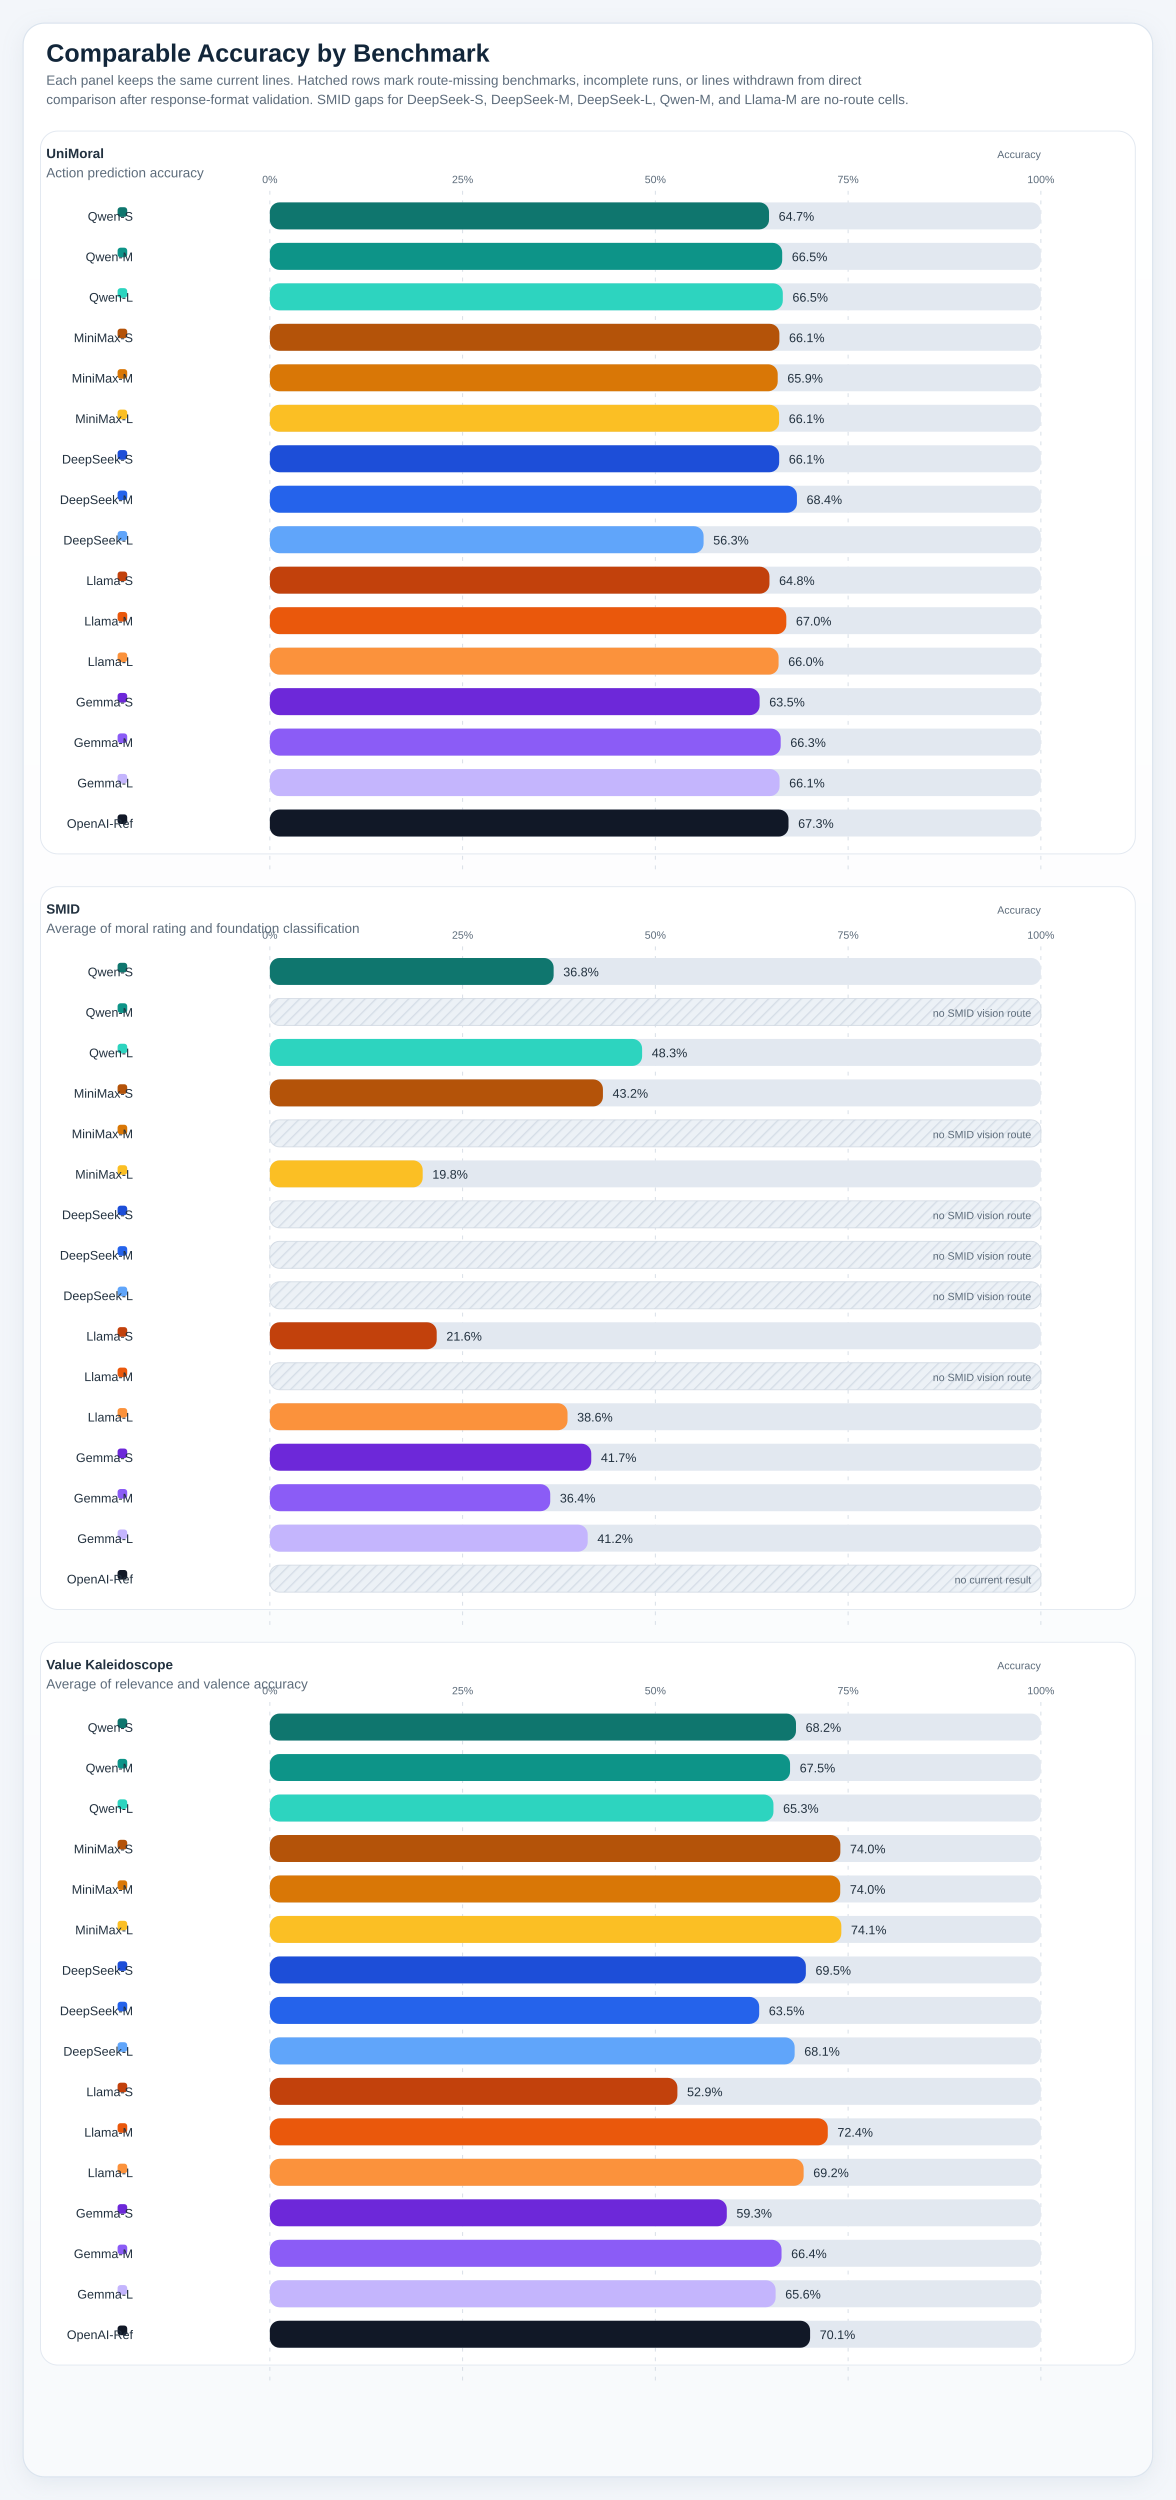
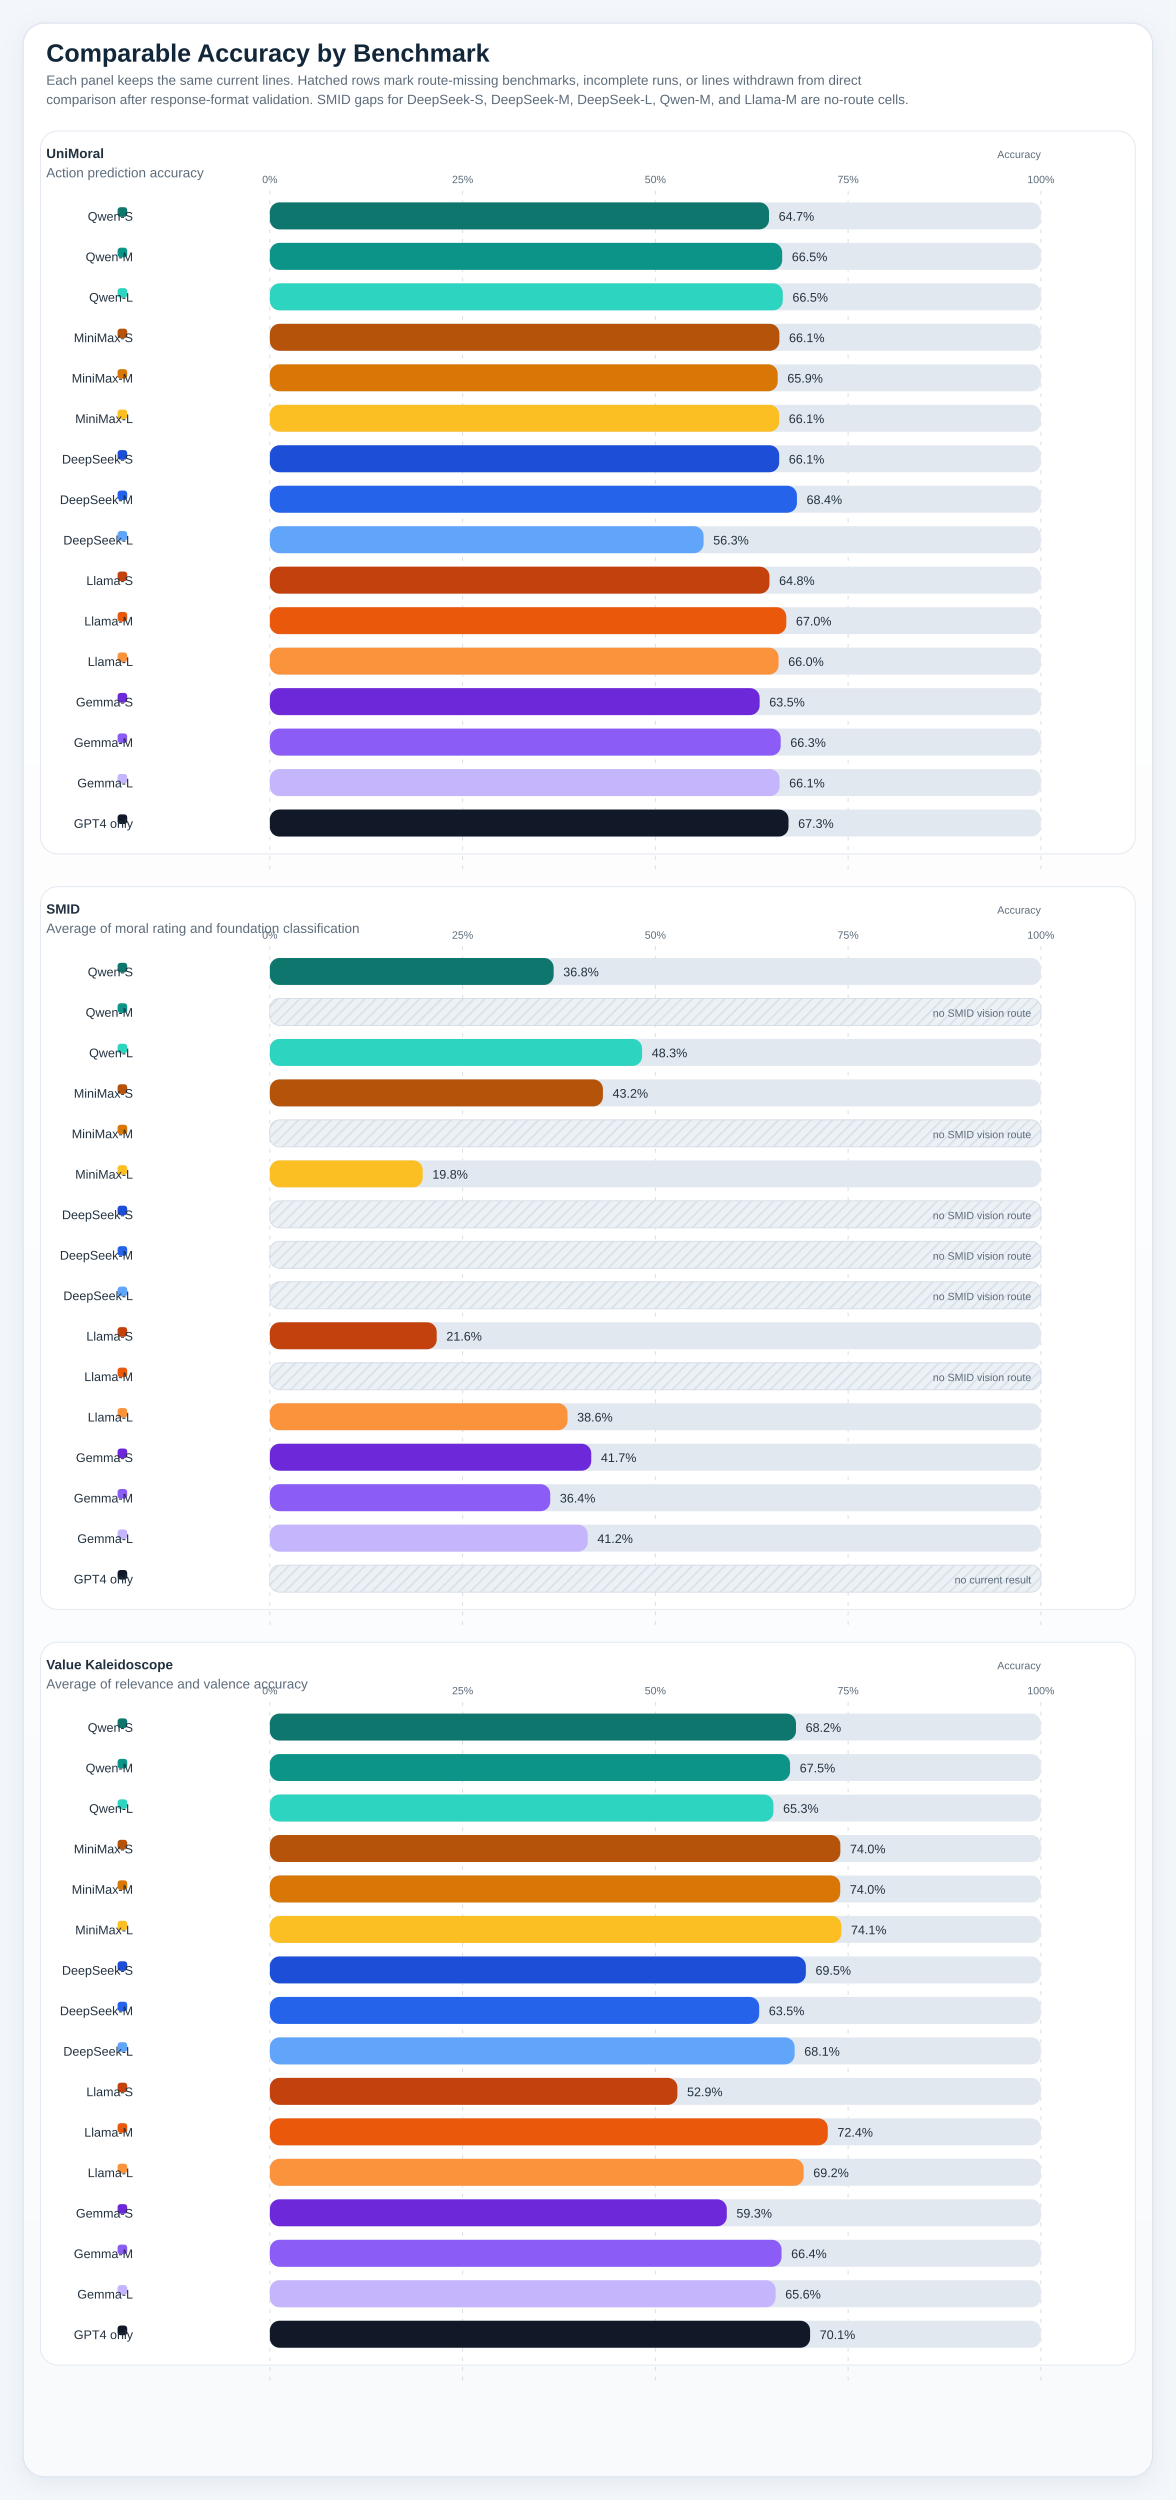
<svg xmlns="http://www.w3.org/2000/svg" viewBox="0 0 1220 2594" role="img" preserveAspectRatio="xMidYMin meet" style="max-width:100%;height:auto">
  <defs>
    <linearGradient id="panelGradient" x1="0" x2="0" y1="0" y2="1">
      <stop offset="0%" stop-color="#ffffff" />
      <stop offset="100%" stop-color="#f8fafc" />
    </linearGradient>
    <pattern id="diagonalHatch" width="8" height="8" patternUnits="userSpaceOnUse" patternTransform="rotate(45)">
      <line x1="0" y1="0" x2="0" y2="8" stroke="#cdd6e1" stroke-width="3" />
    </pattern>
    <filter id="softShadow" x="-20%" y="-20%" width="140%" height="140%">
      <feDropShadow dx="0" dy="6" stdDeviation="10" flood-color="#9fb0c2" flood-opacity="0.18" />
    </filter>
    <style>
.canvas { fill: #f3f6fa; }
.title { font: 700 26px 'IBM Plex Sans', 'Helvetica Neue', Arial, sans-serif; fill: #12263a; }
.subtitle { font: 400 14px 'IBM Plex Sans', 'Helvetica Neue', Arial, sans-serif; fill: #5c6b7a; }
.axis { font: 600 14px 'IBM Plex Sans', 'Helvetica Neue', Arial, sans-serif; fill: #22313f; }
.label { font: 500 13px 'IBM Plex Sans', 'Helvetica Neue', Arial, sans-serif; fill: #22313f; }
.metric { font: 700 20px 'IBM Plex Sans', 'Helvetica Neue', Arial, sans-serif; fill: #12263a; }
.celltext { font: 700 16px 'IBM Plex Sans', 'Helvetica Neue', Arial, sans-serif; fill: #ffffff; }
.celltext-dark { font: 700 16px 'IBM Plex Sans', 'Helvetica Neue', Arial, sans-serif; fill: #173042; }
.cellsub { font: 500 11px 'IBM Plex Sans', 'Helvetica Neue', Arial, sans-serif; fill: rgba(255,255,255,0.88); }
.cellsub-dark { font: 600 11px 'IBM Plex Sans', 'Helvetica Neue', Arial, sans-serif; fill: #385062; }
.body { font: 500 12px 'IBM Plex Sans', 'Helvetica Neue', Arial, sans-serif; fill: #22313f; }
.small { font: 500 11px 'IBM Plex Sans', 'Helvetica Neue', Arial, sans-serif; fill: #5c6b7a; }
.tiny { font: 600 10px 'IBM Plex Sans', 'Helvetica Neue', Arial, sans-serif; fill: #6b7c8f; letter-spacing: 0.04em; }
.grid { fill: #ffffff; stroke: #d7dee6; stroke-width: 1.25; }
.panel { fill: url(#panelGradient); stroke: #dbe4ee; stroke-width: 1.25; filter: url(#softShadow); }
.subpanel { fill: #ffffff; stroke: #e2e8f0; stroke-width: 1; }
.legend-card { fill: #ffffff; stroke: #dbe4ee; stroke-width: 1; }
.guide { stroke: #d7dee6; stroke-width: 1; stroke-dasharray: 4 6; }
.baseline { stroke: #aab7c6; stroke-width: 1.1; }
.muted-cell { fill: #eef2f7; stroke: #d7dee6; stroke-width: 1; }
.muted-bar { fill: #ecf1f6; stroke: #d7dee6; stroke-width: 1; }
.outline { stroke: rgba(255,255,255,0.9); stroke-width: 1; }
</style>
  </defs>
  <rect x="0" y="0" width="1220" height="2594" class="canvas" />
  <rect x="24" y="24" width="1172" height="2546" rx="22" class="panel" />
  <text x="48" y="64" class="title">Comparable Accuracy by Benchmark</text>
  <text x="48" y="88" class="subtitle">Each panel keeps the same current lines. Hatched rows mark route-missing benchmarks, incomplete runs, or lines withdrawn from direct</text>
  <text x="48" y="108" class="subtitle">comparison after response-format validation. SMID gaps for DeepSeek-S, DeepSeek-M, DeepSeek-L, Qwen-M, and Llama-M are no-route cells.</text>
  <rect x="42" y="136" width="1136" height="750" rx="18" class="subpanel" />
  <text x="48" y="164" class="axis">UniMoral</text>
  <text x="48" y="184" class="subtitle">Action prediction accuracy</text>
  <text x="1080" y="164" text-anchor="end" class="small">Accuracy</text>
  <line x1="280.00" y1="198" x2="280.00" y2="906" class="guide" />
  <text x="280.00" y="190" text-anchor="middle" class="small">0%</text>
  <line x1="480.00" y1="198" x2="480.00" y2="906" class="guide" />
  <text x="480.00" y="190" text-anchor="middle" class="small">25%</text>
  <line x1="680.00" y1="198" x2="680.00" y2="906" class="guide" />
  <text x="680.00" y="190" text-anchor="middle" class="small">50%</text>
  <line x1="880.00" y1="198" x2="880.00" y2="906" class="guide" />
  <text x="880.00" y="190" text-anchor="middle" class="small">75%</text>
  <line x1="1080.00" y1="198" x2="1080.00" y2="906" class="guide" />
  <text x="1080.00" y="190" text-anchor="middle" class="small">100%</text>
  <rect x="122" y="215" width="10" height="10" rx="3" fill="#0f766e" />
  <text x="138" y="229" text-anchor="end" class="label">Qwen-S</text>
  <rect x="280" y="210" width="800" height="28" rx="10" fill="#e2e8f0" />
  <rect x="280" y="210" width="517.94" height="28" rx="10" fill="#0f766e" />
  <text x="807.94" y="229" text-anchor="start" class="label">64.7%</text>
  <rect x="122" y="257" width="10" height="10" rx="3" fill="#0d9488" />
  <text x="138" y="271" text-anchor="end" class="label">Qwen-M</text>
  <rect x="280" y="252" width="800" height="28" rx="10" fill="#e2e8f0" />
  <rect x="280" y="252" width="531.60" height="28" rx="10" fill="#0d9488" />
  <text x="821.60" y="271" text-anchor="start" class="label">66.5%</text>
  <rect x="122" y="299" width="10" height="10" rx="3" fill="#2dd4bf" />
  <text x="138" y="313" text-anchor="end" class="label">Qwen-L</text>
  <rect x="280" y="294" width="800" height="28" rx="10" fill="#e2e8f0" />
  <rect x="280" y="294" width="532.24" height="28" rx="10" fill="#2dd4bf" />
  <text x="822.24" y="313" text-anchor="start" class="label">66.5%</text>
  <rect x="122" y="341" width="10" height="10" rx="3" fill="#b45309" />
  <text x="138" y="355" text-anchor="end" class="label">MiniMax-S</text>
  <rect x="280" y="336" width="800" height="28" rx="10" fill="#e2e8f0" />
  <rect x="280" y="336" width="528.69" height="28" rx="10" fill="#b45309" />
  <text x="818.69" y="355" text-anchor="start" class="label">66.1%</text>
  <rect x="122" y="383" width="10" height="10" rx="3" fill="#d97706" />
  <text x="138" y="397" text-anchor="end" class="label">MiniMax-M</text>
  <rect x="280" y="378" width="800" height="28" rx="10" fill="#e2e8f0" />
  <rect x="280" y="378" width="526.96" height="28" rx="10" fill="#d97706" />
  <text x="816.96" y="397" text-anchor="start" class="label">65.9%</text>
  <rect x="122" y="425" width="10" height="10" rx="3" fill="#fbbf24" />
  <text x="138" y="439" text-anchor="end" class="label">MiniMax-L</text>
  <rect x="280" y="420" width="800" height="28" rx="10" fill="#e2e8f0" />
  <rect x="280" y="420" width="528.42" height="28" rx="10" fill="#fbbf24" />
  <text x="818.42" y="439" text-anchor="start" class="label">66.1%</text>
  <rect x="122" y="467" width="10" height="10" rx="3" fill="#1d4ed8" />
  <text x="138" y="481" text-anchor="end" class="label">DeepSeek-S</text>
  <rect x="280" y="462" width="800" height="28" rx="10" fill="#e2e8f0" />
  <rect x="280" y="462" width="528.48" height="28" rx="10" fill="#1d4ed8" />
  <text x="818.48" y="481" text-anchor="start" class="label">66.1%</text>
  <rect x="122" y="509" width="10" height="10" rx="3" fill="#2563eb" />
  <text x="138" y="523" text-anchor="end" class="label">DeepSeek-M</text>
  <rect x="280" y="504" width="800" height="28" rx="10" fill="#e2e8f0" />
  <rect x="280" y="504" width="546.90" height="28" rx="10" fill="#2563eb" />
  <text x="836.90" y="523" text-anchor="start" class="label">68.4%</text>
  <rect x="122" y="551" width="10" height="10" rx="3" fill="#60a5fa" />
  <text x="138" y="565" text-anchor="end" class="label">DeepSeek-L</text>
  <rect x="280" y="546" width="800" height="28" rx="10" fill="#e2e8f0" />
  <rect x="280" y="546" width="450.04" height="28" rx="10" fill="#60a5fa" />
  <text x="740.04" y="565" text-anchor="start" class="label">56.3%</text>
  <rect x="122" y="593" width="10" height="10" rx="3" fill="#c2410c" />
  <text x="138" y="607" text-anchor="end" class="label">Llama-S</text>
  <rect x="280" y="588" width="800" height="28" rx="10" fill="#e2e8f0" />
  <rect x="280" y="588" width="518.40" height="28" rx="10" fill="#c2410c" />
  <text x="808.40" y="607" text-anchor="start" class="label">64.8%</text>
  <rect x="122" y="635" width="10" height="10" rx="3" fill="#ea580c" />
  <text x="138" y="649" text-anchor="end" class="label">Llama-M</text>
  <rect x="280" y="630" width="800" height="28" rx="10" fill="#e2e8f0" />
  <rect x="280" y="630" width="535.88" height="28" rx="10" fill="#ea580c" />
  <text x="825.88" y="649" text-anchor="start" class="label">67.0%</text>
  <rect x="122" y="677" width="10" height="10" rx="3" fill="#fb923c" />
  <text x="138" y="691" text-anchor="end" class="label">Llama-L</text>
  <rect x="280" y="672" width="800" height="28" rx="10" fill="#e2e8f0" />
  <rect x="280" y="672" width="527.87" height="28" rx="10" fill="#fb923c" />
  <text x="817.87" y="691" text-anchor="start" class="label">66.0%</text>
  <rect x="122" y="719" width="10" height="10" rx="3" fill="#6d28d9" />
  <text x="138" y="733" text-anchor="end" class="label">Gemma-S</text>
  <rect x="280" y="714" width="800" height="28" rx="10" fill="#e2e8f0" />
  <rect x="280" y="714" width="508.20" height="28" rx="10" fill="#6d28d9" />
  <text x="798.20" y="733" text-anchor="start" class="label">63.5%</text>
  <rect x="122" y="761" width="10" height="10" rx="3" fill="#8b5cf6" />
  <text x="138" y="775" text-anchor="end" class="label">Gemma-M</text>
  <rect x="280" y="756" width="800" height="28" rx="10" fill="#e2e8f0" />
  <rect x="280" y="756" width="530.05" height="28" rx="10" fill="#8b5cf6" />
  <text x="820.05" y="775" text-anchor="start" class="label">66.3%</text>
  <rect x="122" y="803" width="10" height="10" rx="3" fill="#c4b5fd" />
  <text x="138" y="817" text-anchor="end" class="label">Gemma-L</text>
  <rect x="280" y="798" width="800" height="28" rx="10" fill="#e2e8f0" />
  <rect x="280" y="798" width="528.87" height="28" rx="10" fill="#c4b5fd" />
  <text x="818.87" y="817" text-anchor="start" class="label">66.1%</text>
  <rect x="122" y="845" width="10" height="10" rx="3" fill="#111827" />
-   <text x="138" y="859" text-anchor="end" class="label">OpenAI-Ref</text>
+   <text x="138" y="859" text-anchor="end" class="label">GPT4 only</text>
  <rect x="280" y="840" width="800" height="28" rx="10" fill="#e2e8f0" />
  <rect x="280" y="840" width="538.16" height="28" rx="10" fill="#111827" />
  <text x="828.16" y="859" text-anchor="start" class="label">67.3%</text>
  <rect x="42" y="920" width="1136" height="750" rx="18" class="subpanel" />
  <text x="48" y="948" class="axis">SMID</text>
  <text x="48" y="968" class="subtitle">Average of moral rating and foundation classification</text>
  <text x="1080" y="948" text-anchor="end" class="small">Accuracy</text>
  <line x1="280.00" y1="982" x2="280.00" y2="1690" class="guide" />
  <text x="280.00" y="974" text-anchor="middle" class="small">0%</text>
  <line x1="480.00" y1="982" x2="480.00" y2="1690" class="guide" />
  <text x="480.00" y="974" text-anchor="middle" class="small">25%</text>
  <line x1="680.00" y1="982" x2="680.00" y2="1690" class="guide" />
  <text x="680.00" y="974" text-anchor="middle" class="small">50%</text>
  <line x1="880.00" y1="982" x2="880.00" y2="1690" class="guide" />
  <text x="880.00" y="974" text-anchor="middle" class="small">75%</text>
  <line x1="1080.00" y1="982" x2="1080.00" y2="1690" class="guide" />
  <text x="1080.00" y="974" text-anchor="middle" class="small">100%</text>
  <rect x="122" y="999" width="10" height="10" rx="3" fill="#0f766e" />
  <text x="138" y="1013" text-anchor="end" class="label">Qwen-S</text>
  <rect x="280" y="994" width="800" height="28" rx="10" fill="#e2e8f0" />
  <rect x="280" y="994" width="294.46" height="28" rx="10" fill="#0f766e" />
  <text x="584.46" y="1013" text-anchor="start" class="label">36.8%</text>
  <rect x="122" y="1041" width="10" height="10" rx="3" fill="#0d9488" />
  <text x="138" y="1055" text-anchor="end" class="label">Qwen-M</text>
  <rect x="280" y="1036" width="800" height="28" rx="10" fill="#e2e8f0" />
  <rect x="280" y="1036" width="800" height="28" rx="10" class="muted-bar" />
  <rect x="280" y="1036" width="800" height="28" rx="10" fill="url(#diagonalHatch)" opacity="0.7" />
  <text x="1070" y="1055" text-anchor="end" class="small">no SMID vision route</text>
  <rect x="122" y="1083" width="10" height="10" rx="3" fill="#2dd4bf" />
  <text x="138" y="1097" text-anchor="end" class="label">Qwen-L</text>
  <rect x="280" y="1078" width="800" height="28" rx="10" fill="#e2e8f0" />
  <rect x="280" y="1078" width="386.26" height="28" rx="10" fill="#2dd4bf" />
  <text x="676.26" y="1097" text-anchor="start" class="label">48.3%</text>
  <rect x="122" y="1125" width="10" height="10" rx="3" fill="#b45309" />
  <text x="138" y="1139" text-anchor="end" class="label">MiniMax-S</text>
  <rect x="280" y="1120" width="800" height="28" rx="10" fill="#e2e8f0" />
  <rect x="280" y="1120" width="345.60" height="28" rx="10" fill="#b45309" />
  <text x="635.60" y="1139" text-anchor="start" class="label">43.2%</text>
  <rect x="122" y="1167" width="10" height="10" rx="3" fill="#d97706" />
  <text x="138" y="1181" text-anchor="end" class="label">MiniMax-M</text>
  <rect x="280" y="1162" width="800" height="28" rx="10" fill="#e2e8f0" />
  <rect x="280" y="1162" width="800" height="28" rx="10" class="muted-bar" />
  <rect x="280" y="1162" width="800" height="28" rx="10" fill="url(#diagonalHatch)" opacity="0.7" />
  <text x="1070" y="1181" text-anchor="end" class="small">no SMID vision route</text>
  <rect x="122" y="1209" width="10" height="10" rx="3" fill="#fbbf24" />
  <text x="138" y="1223" text-anchor="end" class="label">MiniMax-L</text>
  <rect x="280" y="1204" width="800" height="28" rx="10" fill="#e2e8f0" />
  <rect x="280" y="1204" width="158.59" height="28" rx="10" fill="#fbbf24" />
  <text x="448.59" y="1223" text-anchor="start" class="label">19.8%</text>
  <rect x="122" y="1251" width="10" height="10" rx="3" fill="#1d4ed8" />
  <text x="138" y="1265" text-anchor="end" class="label">DeepSeek-S</text>
  <rect x="280" y="1246" width="800" height="28" rx="10" fill="#e2e8f0" />
  <rect x="280" y="1246" width="800" height="28" rx="10" class="muted-bar" />
  <rect x="280" y="1246" width="800" height="28" rx="10" fill="url(#diagonalHatch)" opacity="0.7" />
  <text x="1070" y="1265" text-anchor="end" class="small">no SMID vision route</text>
  <rect x="122" y="1293" width="10" height="10" rx="3" fill="#2563eb" />
  <text x="138" y="1307" text-anchor="end" class="label">DeepSeek-M</text>
  <rect x="280" y="1288" width="800" height="28" rx="10" fill="#e2e8f0" />
  <rect x="280" y="1288" width="800" height="28" rx="10" class="muted-bar" />
  <rect x="280" y="1288" width="800" height="28" rx="10" fill="url(#diagonalHatch)" opacity="0.7" />
  <text x="1070" y="1307" text-anchor="end" class="small">no SMID vision route</text>
  <rect x="122" y="1335" width="10" height="10" rx="3" fill="#60a5fa" />
  <text x="138" y="1349" text-anchor="end" class="label">DeepSeek-L</text>
  <rect x="280" y="1330" width="800" height="28" rx="10" fill="#e2e8f0" />
  <rect x="280" y="1330" width="800" height="28" rx="10" class="muted-bar" />
  <rect x="280" y="1330" width="800" height="28" rx="10" fill="url(#diagonalHatch)" opacity="0.7" />
  <text x="1070" y="1349" text-anchor="end" class="small">no SMID vision route</text>
  <rect x="122" y="1377" width="10" height="10" rx="3" fill="#c2410c" />
  <text x="138" y="1391" text-anchor="end" class="label">Llama-S</text>
  <rect x="280" y="1372" width="800" height="28" rx="10" fill="#e2e8f0" />
  <rect x="280" y="1372" width="173.14" height="28" rx="10" fill="#c2410c" />
  <text x="463.14" y="1391" text-anchor="start" class="label">21.6%</text>
  <rect x="122" y="1419" width="10" height="10" rx="3" fill="#ea580c" />
  <text x="138" y="1433" text-anchor="end" class="label">Llama-M</text>
  <rect x="280" y="1414" width="800" height="28" rx="10" fill="#e2e8f0" />
  <rect x="280" y="1414" width="800" height="28" rx="10" class="muted-bar" />
  <rect x="280" y="1414" width="800" height="28" rx="10" fill="url(#diagonalHatch)" opacity="0.7" />
  <text x="1070" y="1433" text-anchor="end" class="small">no SMID vision route</text>
  <rect x="122" y="1461" width="10" height="10" rx="3" fill="#fb923c" />
  <text x="138" y="1475" text-anchor="end" class="label">Llama-L</text>
  <rect x="280" y="1456" width="800" height="28" rx="10" fill="#e2e8f0" />
  <rect x="280" y="1456" width="308.87" height="28" rx="10" fill="#fb923c" />
  <text x="598.87" y="1475" text-anchor="start" class="label">38.6%</text>
  <rect x="122" y="1503" width="10" height="10" rx="3" fill="#6d28d9" />
  <text x="138" y="1517" text-anchor="end" class="label">Gemma-S</text>
  <rect x="280" y="1498" width="800" height="28" rx="10" fill="#e2e8f0" />
  <rect x="280" y="1498" width="333.49" height="28" rx="10" fill="#6d28d9" />
  <text x="623.49" y="1517" text-anchor="start" class="label">41.7%</text>
  <rect x="122" y="1545" width="10" height="10" rx="3" fill="#8b5cf6" />
  <text x="138" y="1559" text-anchor="end" class="label">Gemma-M</text>
  <rect x="280" y="1540" width="800" height="28" rx="10" fill="#e2e8f0" />
  <rect x="280" y="1540" width="290.92" height="28" rx="10" fill="#8b5cf6" />
  <text x="580.92" y="1559" text-anchor="start" class="label">36.4%</text>
  <rect x="122" y="1587" width="10" height="10" rx="3" fill="#c4b5fd" />
  <text x="138" y="1601" text-anchor="end" class="label">Gemma-L</text>
  <rect x="280" y="1582" width="800" height="28" rx="10" fill="#e2e8f0" />
  <rect x="280" y="1582" width="329.82" height="28" rx="10" fill="#c4b5fd" />
  <text x="619.82" y="1601" text-anchor="start" class="label">41.2%</text>
  <rect x="122" y="1629" width="10" height="10" rx="3" fill="#111827" />
-   <text x="138" y="1643" text-anchor="end" class="label">OpenAI-Ref</text>
+   <text x="138" y="1643" text-anchor="end" class="label">GPT4 only</text>
  <rect x="280" y="1624" width="800" height="28" rx="10" fill="#e2e8f0" />
  <rect x="280" y="1624" width="800" height="28" rx="10" class="muted-bar" />
  <rect x="280" y="1624" width="800" height="28" rx="10" fill="url(#diagonalHatch)" opacity="0.7" />
  <text x="1070" y="1643" text-anchor="end" class="small">no current result</text>
  <rect x="42" y="1704" width="1136" height="750" rx="18" class="subpanel" />
  <text x="48" y="1732" class="axis">Value Kaleidoscope</text>
  <text x="48" y="1752" class="subtitle">Average of relevance and valence accuracy</text>
  <text x="1080" y="1732" text-anchor="end" class="small">Accuracy</text>
  <line x1="280.00" y1="1766" x2="280.00" y2="2474" class="guide" />
  <text x="280.00" y="1758" text-anchor="middle" class="small">0%</text>
  <line x1="480.00" y1="1766" x2="480.00" y2="2474" class="guide" />
  <text x="480.00" y="1758" text-anchor="middle" class="small">25%</text>
  <line x1="680.00" y1="1766" x2="680.00" y2="2474" class="guide" />
  <text x="680.00" y="1758" text-anchor="middle" class="small">50%</text>
  <line x1="880.00" y1="1766" x2="880.00" y2="2474" class="guide" />
  <text x="880.00" y="1758" text-anchor="middle" class="small">75%</text>
  <line x1="1080.00" y1="1766" x2="1080.00" y2="2474" class="guide" />
  <text x="1080.00" y="1758" text-anchor="middle" class="small">100%</text>
  <rect x="122" y="1783" width="10" height="10" rx="3" fill="#0f766e" />
  <text x="138" y="1797" text-anchor="end" class="label">Qwen-S</text>
  <rect x="280" y="1778" width="800" height="28" rx="10" fill="#e2e8f0" />
  <rect x="280" y="1778" width="545.92" height="28" rx="10" fill="#0f766e" />
  <text x="835.92" y="1797" text-anchor="start" class="label">68.2%</text>
  <rect x="122" y="1825" width="10" height="10" rx="3" fill="#0d9488" />
  <text x="138" y="1839" text-anchor="end" class="label">Qwen-M</text>
  <rect x="280" y="1820" width="800" height="28" rx="10" fill="#e2e8f0" />
  <rect x="280" y="1820" width="539.77" height="28" rx="10" fill="#0d9488" />
  <text x="829.77" y="1839" text-anchor="start" class="label">67.5%</text>
  <rect x="122" y="1867" width="10" height="10" rx="3" fill="#2dd4bf" />
  <text x="138" y="1881" text-anchor="end" class="label">Qwen-L</text>
  <rect x="280" y="1862" width="800" height="28" rx="10" fill="#e2e8f0" />
  <rect x="280" y="1862" width="522.53" height="28" rx="10" fill="#2dd4bf" />
  <text x="812.53" y="1881" text-anchor="start" class="label">65.3%</text>
  <rect x="122" y="1909" width="10" height="10" rx="3" fill="#b45309" />
  <text x="138" y="1923" text-anchor="end" class="label">MiniMax-S</text>
  <rect x="280" y="1904" width="800" height="28" rx="10" fill="#e2e8f0" />
  <rect x="280" y="1904" width="591.95" height="28" rx="10" fill="#b45309" />
  <text x="881.95" y="1923" text-anchor="start" class="label">74.0%</text>
  <rect x="122" y="1951" width="10" height="10" rx="3" fill="#d97706" />
  <text x="138" y="1965" text-anchor="end" class="label">MiniMax-M</text>
  <rect x="280" y="1946" width="800" height="28" rx="10" fill="#e2e8f0" />
  <rect x="280" y="1946" width="591.82" height="28" rx="10" fill="#d97706" />
  <text x="881.82" y="1965" text-anchor="start" class="label">74.0%</text>
  <rect x="122" y="1993" width="10" height="10" rx="3" fill="#fbbf24" />
  <text x="138" y="2007" text-anchor="end" class="label">MiniMax-L</text>
  <rect x="280" y="1988" width="800" height="28" rx="10" fill="#e2e8f0" />
  <rect x="280" y="1988" width="592.96" height="28" rx="10" fill="#fbbf24" />
  <text x="882.96" y="2007" text-anchor="start" class="label">74.1%</text>
  <rect x="122" y="2035" width="10" height="10" rx="3" fill="#1d4ed8" />
  <text x="138" y="2049" text-anchor="end" class="label">DeepSeek-S</text>
  <rect x="280" y="2030" width="800" height="28" rx="10" fill="#e2e8f0" />
  <rect x="280" y="2030" width="556.16" height="28" rx="10" fill="#1d4ed8" />
  <text x="846.16" y="2049" text-anchor="start" class="label">69.5%</text>
  <rect x="122" y="2077" width="10" height="10" rx="3" fill="#2563eb" />
  <text x="138" y="2091" text-anchor="end" class="label">DeepSeek-M</text>
  <rect x="280" y="2072" width="800" height="28" rx="10" fill="#e2e8f0" />
  <rect x="280" y="2072" width="507.74" height="28" rx="10" fill="#2563eb" />
  <text x="797.74" y="2091" text-anchor="start" class="label">63.5%</text>
  <rect x="122" y="2119" width="10" height="10" rx="3" fill="#60a5fa" />
  <text x="138" y="2133" text-anchor="end" class="label">DeepSeek-L</text>
  <rect x="280" y="2114" width="800" height="28" rx="10" fill="#e2e8f0" />
  <rect x="280" y="2114" width="544.53" height="28" rx="10" fill="#60a5fa" />
  <text x="834.53" y="2133" text-anchor="start" class="label">68.1%</text>
  <rect x="122" y="2161" width="10" height="10" rx="3" fill="#c2410c" />
  <text x="138" y="2175" text-anchor="end" class="label">Llama-S</text>
  <rect x="280" y="2156" width="800" height="28" rx="10" fill="#e2e8f0" />
  <rect x="280" y="2156" width="422.87" height="28" rx="10" fill="#c2410c" />
  <text x="712.87" y="2175" text-anchor="start" class="label">52.9%</text>
  <rect x="122" y="2203" width="10" height="10" rx="3" fill="#ea580c" />
  <text x="138" y="2217" text-anchor="end" class="label">Llama-M</text>
  <rect x="280" y="2198" width="800" height="28" rx="10" fill="#e2e8f0" />
  <rect x="280" y="2198" width="578.91" height="28" rx="10" fill="#ea580c" />
  <text x="868.91" y="2217" text-anchor="start" class="label">72.4%</text>
  <rect x="122" y="2245" width="10" height="10" rx="3" fill="#fb923c" />
  <text x="138" y="2259" text-anchor="end" class="label">Llama-L</text>
  <rect x="280" y="2240" width="800" height="28" rx="10" fill="#e2e8f0" />
  <rect x="280" y="2240" width="553.86" height="28" rx="10" fill="#fb923c" />
  <text x="843.86" y="2259" text-anchor="start" class="label">69.2%</text>
  <rect x="122" y="2287" width="10" height="10" rx="3" fill="#6d28d9" />
  <text x="138" y="2301" text-anchor="end" class="label">Gemma-S</text>
  <rect x="280" y="2282" width="800" height="28" rx="10" fill="#e2e8f0" />
  <rect x="280" y="2282" width="474.13" height="28" rx="10" fill="#6d28d9" />
  <text x="764.13" y="2301" text-anchor="start" class="label">59.3%</text>
  <rect x="122" y="2329" width="10" height="10" rx="3" fill="#8b5cf6" />
  <text x="138" y="2343" text-anchor="end" class="label">Gemma-M</text>
  <rect x="280" y="2324" width="800" height="28" rx="10" fill="#e2e8f0" />
  <rect x="280" y="2324" width="530.92" height="28" rx="10" fill="#8b5cf6" />
  <text x="820.92" y="2343" text-anchor="start" class="label">66.4%</text>
  <rect x="122" y="2371" width="10" height="10" rx="3" fill="#c4b5fd" />
  <text x="138" y="2385" text-anchor="end" class="label">Gemma-L</text>
  <rect x="280" y="2366" width="800" height="28" rx="10" fill="#e2e8f0" />
  <rect x="280" y="2366" width="524.79" height="28" rx="10" fill="#c4b5fd" />
  <text x="814.79" y="2385" text-anchor="start" class="label">65.6%</text>
  <rect x="122" y="2413" width="10" height="10" rx="3" fill="#111827" />
-   <text x="138" y="2427" text-anchor="end" class="label">OpenAI-Ref</text>
+   <text x="138" y="2427" text-anchor="end" class="label">GPT4 only</text>
  <rect x="280" y="2408" width="800" height="28" rx="10" fill="#e2e8f0" />
  <rect x="280" y="2408" width="560.56" height="28" rx="10" fill="#111827" />
  <text x="850.56" y="2427" text-anchor="start" class="label">70.1%</text>
</svg>
